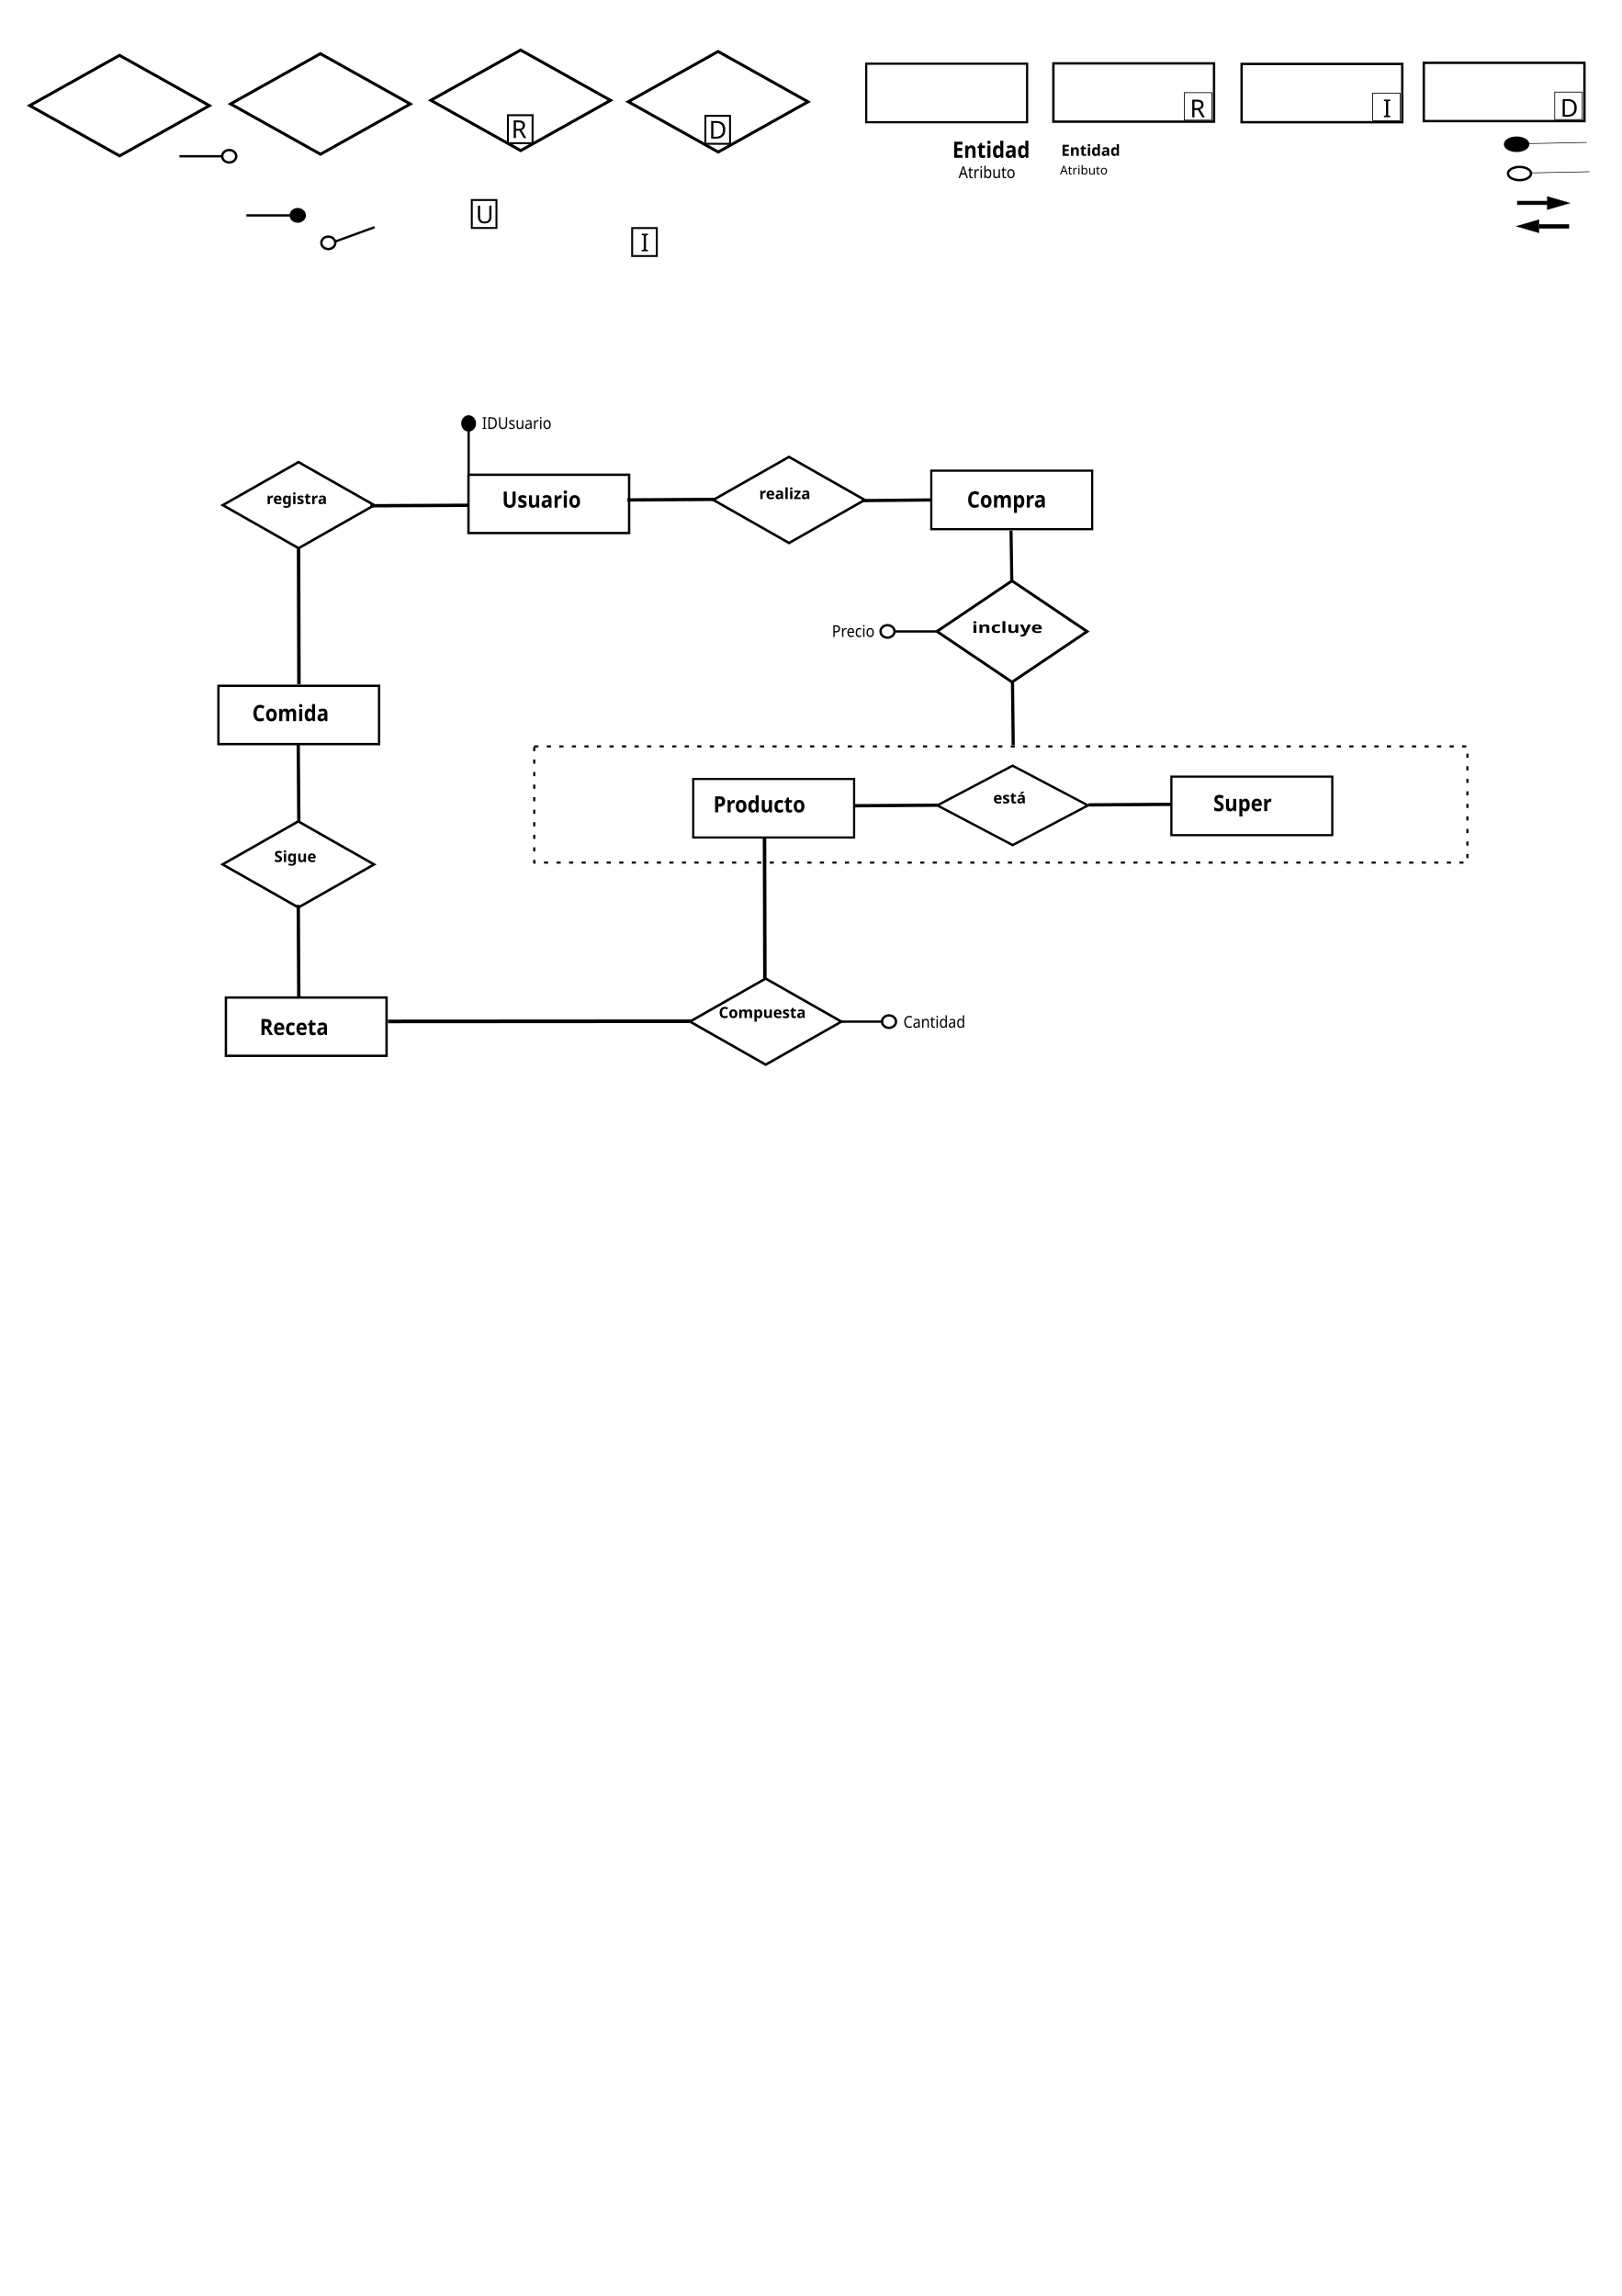
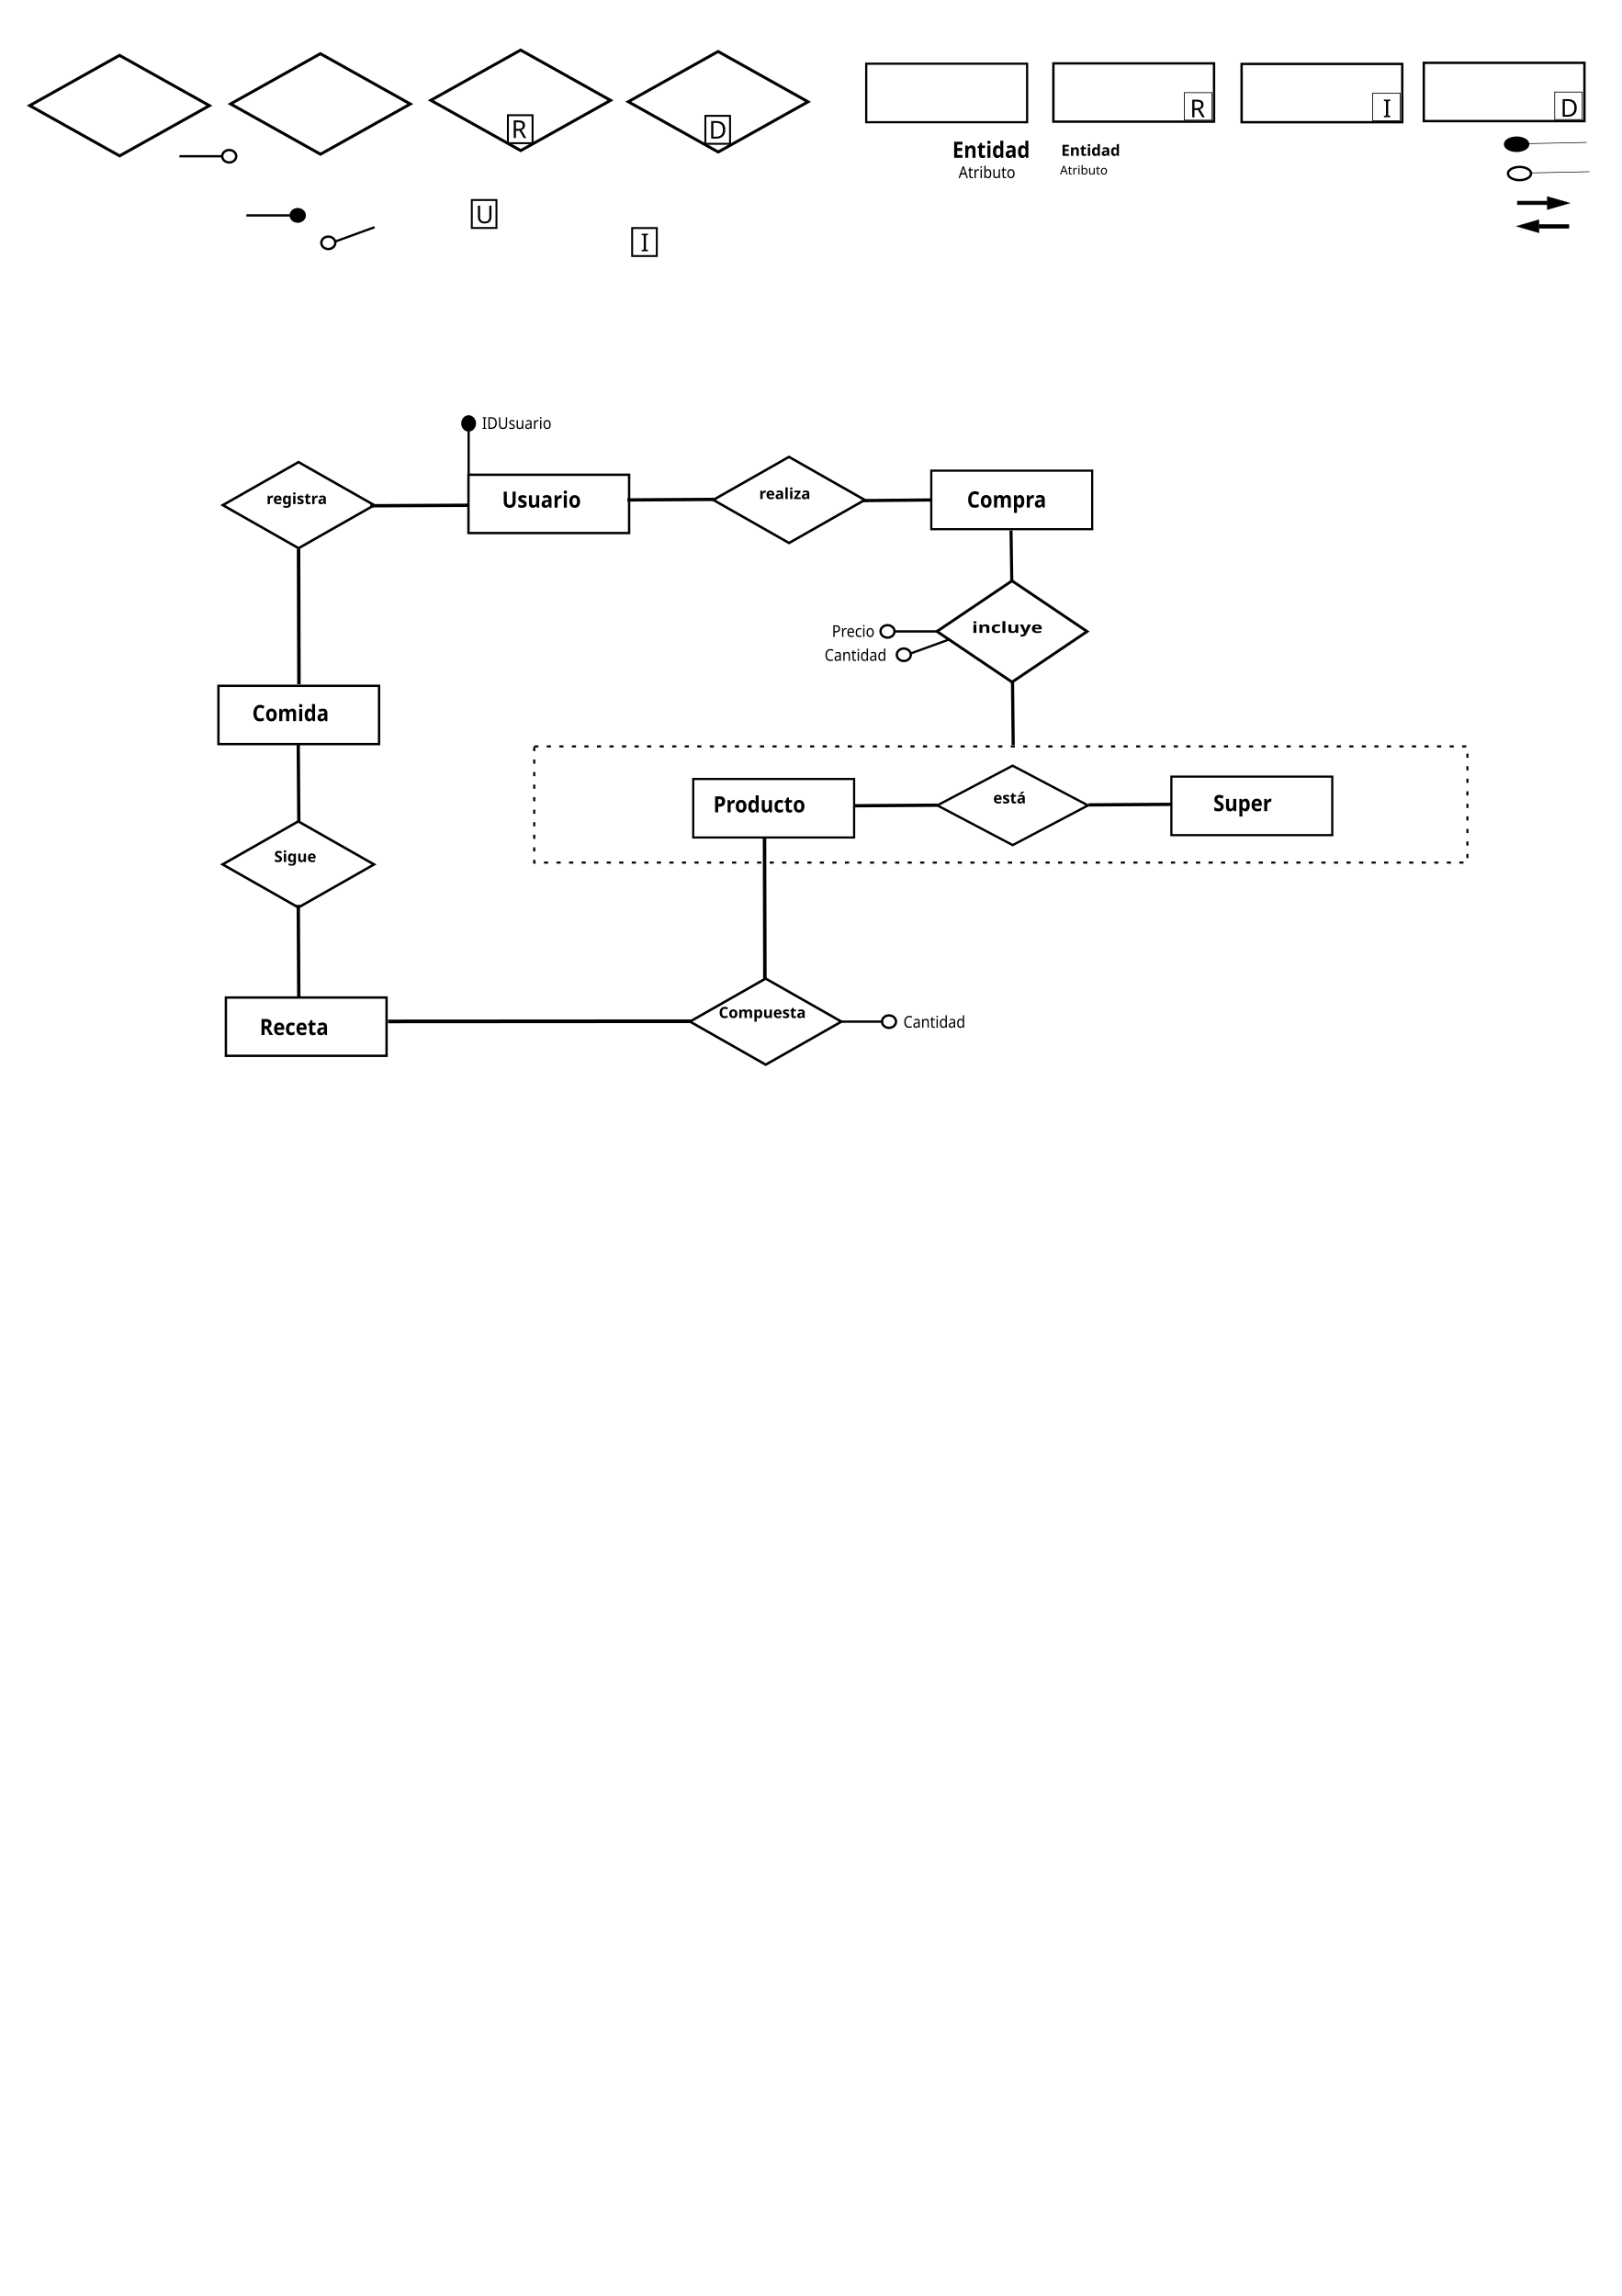
<svg xmlns="http://www.w3.org/2000/svg" version="1.1" id="svg2" height="2979.921" width="2104.724">
  <defs id="defs4">
    </defs>
  <g id="layer1" transform="translate(0,1927.559)">
    <g style="fill:#000000;fill-opacity:0;stroke:#000000;stroke-width:3.069;stroke-miterlimit:4;stroke-opacity:1;stroke-dasharray:none" id="g3759">
      <path id="path3771" style="fill:#e9e9ff;fill-rule:evenodd;stroke:none" d="m 1069.449,-1532.908 44.277,-18.255 0,73.43 -44.277,7.8 z" />
      <path id="path3761" style="fill:#353564;fill-rule:evenodd;stroke:none" d="m 995.155,-1578.715 0,78.632 74.294,30.151 0,-62.975 z" />
      <path id="path3763" style="fill:#4d4d9f;fill-rule:evenodd;stroke:none" d="m 995.155,-1578.715 41.602,-33.679 76.968,61.232 -44.277,18.255 z" />
      <path id="path3769" style="fill:#afafde;fill-rule:evenodd;stroke:none" d="m 995.155,-1500.083 41.602,-16.678 76.968,39.028 -44.277,7.8 z" />
      <path id="path3767" style="fill:#d7d7ff;fill-rule:evenodd;stroke:none" d="m 1036.758,-1612.395 0,95.633 76.968,39.028 0,-73.43 z" />
      <path id="path3765" style="fill:#8686bf;fill-rule:evenodd;stroke:none" d="m 995.155,-1578.715 41.602,-33.679 0,95.633 -41.602,16.678 z" />
    </g>
    <g style="fill:#000000;fill-opacity:0;stroke:#000000;stroke-width:3.069;stroke-miterlimit:4;stroke-opacity:1;stroke-dasharray:none" id="g3783">
      <path id="path3795" style="fill:#e9e9ff;fill-rule:evenodd;stroke:none" d="m 1223.89,-1560.611 65.621,-25.873 0,99.09 -65.621,10.196 z" />
      <path id="path3785" style="fill:#353564;fill-rule:evenodd;stroke:none" d="m 1147.601,-1635.338 0,112.822 76.289,45.318 0,-83.413 z" />
      <path id="path3787" style="fill:#4d4d9f;fill-rule:evenodd;stroke:none" d="m 1147.601,-1635.338 74.286,-57.824 67.624,106.678 -65.621,25.873 z" />
      <path id="path3793" style="fill:#afafde;fill-rule:evenodd;stroke:none" d="m 1147.601,-1522.516 74.286,-27.108 67.624,62.23 -65.621,10.196 z" />
      <path id="path3791" style="fill:#d7d7ff;fill-rule:evenodd;stroke:none" d="m 1221.887,-1693.162 0,143.538 67.624,62.23 0,-99.09 z" />
      <path id="path3789" style="fill:#8686bf;fill-rule:evenodd;stroke:none" d="m 1147.601,-1635.338 74.286,-57.824 0,143.538 -74.286,27.108 z" />
    </g>
    <g style="fill:#000000;fill-opacity:0;stroke:#000000;stroke-width:3.069;stroke-miterlimit:4;stroke-opacity:1;stroke-dasharray:none" id="g3797">
      <path id="path3809" style="fill:#e9e9ff;fill-rule:evenodd;stroke:none" d="m 1325.739,-1572.526 27.41,-9.091 0,7.619 -27.41,8.654 z" />
      <path id="path3799" style="fill:#353564;fill-rule:evenodd;stroke:none" d="m 1267.601,-1686.167 0,10.828 58.138,109.994 0,-7.182 z" />
      <path id="path3801" style="fill:#4d4d9f;fill-rule:evenodd;stroke:none" d="m 1267.601,-1686.167 37.143,-24.886 48.405,129.435 -27.41,9.091 z" />
      <path id="path3807" style="fill:#afafde;fill-rule:evenodd;stroke:none" d="m 1267.601,-1675.338 37.143,-23.862 48.405,125.202 -27.41,8.654 z" />
      <path id="path3805" style="fill:#d7d7ff;fill-rule:evenodd;stroke:none" d="m 1304.744,-1711.053 0,11.852 48.405,125.202 0,-7.619 z" />
      <path id="path3803" style="fill:#8686bf;fill-rule:evenodd;stroke:none" d="m 1267.601,-1686.167 37.143,-24.886 0,11.852 -37.143,23.862 z" />
    </g>
    <g transform="translate(1797.03,-1885.557)" id="g8271">
      <g id="g8234">
        <path id="path8226" d="m 265.799,180.848 -77.313,1.599" style="fill:none;stroke:#000000;stroke-width:0.83px;stroke-linecap:butt;stroke-linejoin:miter;stroke-opacity:1" />
      </g>
      <path style="fill:#000000;fill-opacity:0;stroke:#000000;stroke-width:3.069;stroke-miterlimit:4;stroke-opacity:1;stroke-dasharray:none" id="path8228" d="m 140,185.219 c 0,4.734 -6.716,8.571 -15,8.571 -8.284,0 -15,-3.838 -15,-8.571 0,-4.734 6.716,-8.571 15,-8.571 8.284,0 15,3.838 15,8.571 z" transform="translate(50,-2)" />
    </g>
    <text id="text8230" y="-1725.338" x="1377.203" style="font-size:20px;font-style:normal;font-weight:normal;line-height:125%;letter-spacing:0px;word-spacing:0px;fill:#000000;fill-opacity:1;stroke:none;font-family:Sans" xml:space="preserve">
      <tspan style="font-size:20px;font-weight:bold;-inkscape-font-specification:Sans Bold" y="-1725.338" x="1377.203" id="tspan8232">Entidad</tspan>
    </text>
    <g transform="translate(1792.744,-1951.272)" id="g8266">
      <g transform="translate(0.5172492,27.71428)" id="g8234-5">
        <path id="path8226-9" d="m 265.799,180.848 -77.313,1.599" style="fill:none;stroke:#000000;stroke-width:0.83px;stroke-linecap:butt;stroke-linejoin:miter;stroke-opacity:1" />
      </g>
      <path style="fill:#000000;fill-opacity:1;stroke:#000000;stroke-width:3.069;stroke-miterlimit:4;stroke-opacity:1;stroke-dasharray:none" id="path8228-9" d="m 140,185.219 c 0,4.734 -6.716,8.571 -15,8.571 -8.284,0 -15,-3.838 -15,-8.571 0,-4.734 6.716,-8.571 15,-8.571 8.284,0 15,3.838 15,8.571 z" transform="translate(50.51725,25.71428)" />
    </g>
    <g transform="translate(988.4585,-2019.129)" id="g8358">
      <g id="g8276" transform="translate(110,5.714282)">
        <rect style="fill:#000000;fill-opacity:0;stroke:#000000;stroke-width:3.069;stroke-miterlimit:4;stroke-opacity:1;stroke-dasharray:none" id="rect2985" width="208.502" height="75.645" x="268.606" y="168.111" />
        <rect style="fill:#000000;fill-opacity:0;stroke:#000000;stroke-opacity:1" id="rect3755" width="35.714" height="35.714" x="438.571" y="206.076" />
      </g>
      <text xml:space="preserve" style="font-size:32px;font-style:normal;font-weight:normal;line-height:125%;letter-spacing:0px;word-spacing:0px;fill:#000000;fill-opacity:1;stroke:none;font-family:Sans" x="555.714" y="243.791" id="text8280">
        <tspan id="tspan8282" x="555.714" y="243.791">R</tspan>
      </text>
    </g>
    <rect style="fill:#000000;fill-opacity:0;stroke:#000000;stroke-width:3.069;stroke-miterlimit:4;stroke-opacity:1;stroke-dasharray:none" id="rect2985-6" width="208.502" height="75.645" x="1611.35" y="-1844.589" />
    <g id="g3359">
      <rect y="-1806.624" x="1781.316" height="35.714" width="35.714" id="rect3755-1" style="fill:#000000;fill-opacity:0;stroke:#000000;stroke-opacity:1" />
      <g transform="translate(0.5714286,-0.8571429)" id="g3353">
        <text id="text8280-4" y="-1774.624" x="1794.173" style="font-size:32px;font-style:normal;font-weight:normal;line-height:125%;letter-spacing:0px;word-spacing:0px;fill:#000000;fill-opacity:1;stroke:none;font-family:Sans" xml:space="preserve">
          <tspan y="-1774.624" x="1794.173" id="tspan8282-3">I</tspan>
        </text>
      </g>
    </g>
    <g transform="translate(1582.03,-2404.843)" id="g8365">
      <g id="g8276-1" transform="translate(-2.85714,390.7143)">
        <rect style="fill:#000000;fill-opacity:0;stroke:#000000;stroke-width:3.069;stroke-miterlimit:4;stroke-opacity:1;stroke-dasharray:none" id="rect2985-65" width="208.502" height="75.645" x="268.606" y="168.111" />
        <rect style="fill:#000000;fill-opacity:0;stroke:#000000;stroke-opacity:1" id="rect3755-9" width="35.714" height="35.714" x="438.571" y="206.076" />
      </g>
      <text xml:space="preserve" style="font-size:32px;font-style:normal;font-weight:normal;line-height:125%;letter-spacing:0px;word-spacing:0px;fill:#000000;fill-opacity:1;stroke:none;font-family:Sans" x="442.857" y="628.791" id="text8280-3">
        <tspan id="tspan8282-38" x="442.857" y="628.791">D</tspan>
      </text>
    </g>
    <g id="g8509" transform="translate(1756.316,-2055.557)">
      <rect style="fill:#000000;fill-opacity:1;stroke:#000000;stroke-width:0.848;stroke-miterlimit:4;stroke-opacity:1;stroke-dasharray:none" id="rect8391" width="38.259" height="4.442" x="213.013" y="389.13" />
      <path id="path8449" d="m 251.695,383.04 0,17.023 29.39,-8.502 -29.39,-8.521 z" style="fill:#000000;fill-opacity:1;stroke:#000000;stroke-width:0.481" />
    </g>
    <text xml:space="preserve" style="font-size:40px;font-style:normal;font-weight:normal;line-height:125%;letter-spacing:0px;word-spacing:0px;fill:#000000;fill-opacity:1;stroke:none;font-family:Sans" x="1375.601" y="-1701.052" id="text8513">
      <tspan x="1375.601" y="-1701.052" id="tspan8517" style="font-size:16px">Atributo</tspan>
    </text>
    <g id="g8509-6" transform="matrix(-1,0,0,-1,2248.987,-1242.359)">
      <rect style="fill:#000000;fill-opacity:1;stroke:#000000;stroke-width:0.848;stroke-miterlimit:4;stroke-opacity:1;stroke-dasharray:none" id="rect8391-7" width="38.259" height="4.442" x="213.013" y="389.13" />
      <path id="path8449-9" d="m 251.695,383.04 0,17.023 29.39,-8.502 -29.39,-8.521 z" style="fill:#000000;fill-opacity:1;stroke:#000000;stroke-width:0.481" />
    </g>
    <rect style="fill:#000000;fill-opacity:0;stroke:#000000;stroke-width:2.826;stroke-miterlimit:4;stroke-opacity:1;stroke-dasharray:none" id="rect8547" width="208.814" height="75.957" x="1124.164" y="-1844.902" />
    <rect style="fill:#000000;fill-opacity:0;stroke:#000000;stroke-width:4.457;stroke-miterlimit:4;stroke-opacity:1;stroke-dasharray:none" id="rect8545-3" width="133.574" height="133.72" x="-2294.745" y="1386.84" transform="matrix(-0.8727383,0.4881884,-0.8727383,-0.4881884,0,0)" ry="0" />
    <g id="g4507" transform="translate(-72.71068,-89.88327)">
      <rect y="-1688.15" x="731.877" height="36.3" width="32.015" id="rect8567" style="fill:#000000;fill-opacity:0;stroke:#000000;stroke-width:2.483;stroke-miterlimit:4;stroke-opacity:1;stroke-dasharray:none" />
      <text id="text8569" y="-1658.571" x="736.313" style="font-size:40px;font-style:normal;font-weight:normal;line-height:125%;letter-spacing:0px;word-spacing:0px;fill:#000000;fill-opacity:1;stroke:none;font-family:Sans" xml:space="preserve">
        <tspan style="font-size:32px" y="-1658.571" x="736.313" id="tspan8571">R</tspan>
      </text>
    </g>
    <rect style="fill:#000000;fill-opacity:0;stroke:#000000;stroke-width:4.457;stroke-miterlimit:4;stroke-opacity:1;stroke-dasharray:none" id="rect8545-3-6" width="133.574" height="133.72" x="-2439.675" y="1238.125" transform="matrix(-0.8727383,0.4881884,-0.8727383,-0.4881884,0,0)" ry="0" />
    <g id="g6250">
      <rect y="-1777.217" x="915.421" height="36.3" width="32.015" id="rect8567-4" style="fill:#000000;fill-opacity:0;stroke:#000000;stroke-width:2.483;stroke-miterlimit:4;stroke-opacity:1;stroke-dasharray:none" />
      <text id="text8569-1" y="-1747.638" x="919.857" style="font-size:40px;font-style:normal;font-weight:normal;line-height:125%;letter-spacing:0px;word-spacing:0px;fill:#000000;fill-opacity:1;stroke:none;font-family:Sans" xml:space="preserve">
        <tspan style="font-size:32px" y="-1747.638" x="919.857" id="tspan8571-6">D</tspan>
      </text>
    </g>
    <rect style="fill:#000000;fill-opacity:0;stroke:#000000;stroke-width:4.457;stroke-miterlimit:4;stroke-opacity:1;stroke-dasharray:none" id="rect8545-3-4" width="133.574" height="133.72" x="-2141.046" y="1530.902" transform="matrix(-0.8727383,0.4881884,-0.8727383,-0.4881884,0,0)" ry="0" />
    <rect style="fill:#000000;fill-opacity:0;stroke:#000000;stroke-width:4.457;stroke-miterlimit:4;stroke-opacity:1;stroke-dasharray:none" id="rect8545-3-9" width="133.574" height="133.72" x="-1989.487" y="1678.072" transform="matrix(-0.8727383,0.4881884,-0.8727383,-0.4881884,0,0)" ry="0" />
    <text id="text8230-0-2" y="-1637.596" x="1300.221" style="font-size:27.696px;font-style:normal;font-weight:normal;line-height:125%;letter-spacing:0px;word-spacing:0px;fill:#000000;fill-opacity:1;stroke:none;font-family:Sans" xml:space="preserve" transform="scale(0.9505559,1.052016)">
      <tspan style="font-size:27.696px;font-weight:bold;-inkscape-font-specification:Sans Bold" y="-1637.596" x="1300.221" id="tspan8232-0-5">Entidad</tspan>
    </text>
    <text xml:space="preserve" style="font-size:50.281px;font-style:normal;font-weight:normal;line-height:125%;letter-spacing:0px;word-spacing:0px;fill:#000000;fill-opacity:1;stroke:none;font-family:Sans" x="1312.573" y="-1607.803" id="text8513-4" transform="scale(0.947755,1.055125)">
      <tspan x="1312.573" y="-1607.803" id="tspan8517-1" style="font-size:20.112px">Atributo</tspan>
    </text>
    <g id="g4104" transform="translate(0,-76)">
      <path transform="translate(206.5934,-1910.387)" d="m 188.899,338.372 c 0,4.463 -4.07,8.081 -9.091,8.081 -5.021,0 -9.091,-3.618 -9.091,-8.081 0,-4.463 4.07,-8.081 9.091,-8.081 5.021,0 9.091,3.618 9.091,8.081 z" id="path3264-0-2" style="fill:#000000;fill-opacity:1;stroke:#000000;stroke-width:3.069;stroke-miterlimit:4;stroke-opacity:1;stroke-dasharray:none" />
      <path id="path3266-2-9" d="m 319.731,-1572.014 c 35.355,0 56.569,0 56.569,0" style="fill:none;stroke:#000000;stroke-width:3;stroke-linecap:butt;stroke-linejoin:miter;stroke-miterlimit:4;stroke-opacity:1;stroke-dasharray:none" />
    </g>
    <g id="g4134" transform="translate(0,-76)">
      <path transform="translate(117.6797,-1987.158)" d="m 188.899,338.372 c 0,4.463 -4.07,8.081 -9.091,8.081 -5.021,0 -9.091,-3.618 -9.091,-8.081 0,-4.463 4.07,-8.081 9.091,-8.081 5.021,0 9.091,3.618 9.091,8.081 z" id="path3264-6" style="fill:#000000;fill-opacity:0;stroke:#000000;stroke-width:3.069;stroke-miterlimit:4;stroke-opacity:1;stroke-dasharray:none" />
      <path id="path3266-6" d="m 232.857,-1648.786 c 35.355,0 56.569,0 56.569,0" style="fill:none;stroke:#000000;stroke-width:3;stroke-linecap:butt;stroke-linejoin:miter;stroke-miterlimit:4;stroke-opacity:1;stroke-dasharray:none" />
    </g>
    <rect style="fill:#000000;fill-opacity:0;stroke:#000000;stroke-width:2.826;stroke-miterlimit:4;stroke-opacity:1;stroke-dasharray:none" id="rect8547-0" width="208.814" height="75.957" x="1208.613" y="-1316.698" />
    <text id="text8230-0-1" y="-1206.131" x="1320.224" style="font-size:27.696px;font-style:normal;font-weight:normal;line-height:125%;letter-spacing:0px;word-spacing:0px;fill:#000000;fill-opacity:1;stroke:none;font-family:Sans" xml:space="preserve" transform="scale(0.9505559,1.052016)">
      <tspan style="font-size:27.696px;font-weight:bold;-inkscape-font-specification:Sans Bold" y="-1206.131" x="1320.224" id="tspan8232-0-0">Compra</tspan>
    </text>
    <rect style="fill:#000000;fill-opacity:0;stroke:#000000;stroke-width:2.826;stroke-miterlimit:4;stroke-opacity:1;stroke-dasharray:none" id="rect8547-6-9" width="208.814" height="75.957" x="1520.202" y="-919.612" />
    <text id="text8230-0-6-5" y="-831.559" x="1656.523" style="font-size:27.696px;font-style:normal;font-weight:normal;line-height:125%;letter-spacing:0px;word-spacing:0px;fill:#000000;fill-opacity:1;stroke:none;font-family:Sans" xml:space="preserve" transform="scale(0.9505559,1.052016)">
      <tspan style="font-size:27.696px;font-weight:bold;-inkscape-font-specification:Sans Bold" y="-831.559" x="1656.523" id="tspan8232-0-9-0">Super</tspan>
      <tspan style="font-size:27.696px;font-weight:bold;-inkscape-font-specification:Sans Bold" y="-796.939" x="1656.523" id="tspan3214" />
    </text>
    <rect style="fill:#000000;fill-opacity:0;stroke:#000000;stroke-width:2.712;stroke-miterlimit:4;stroke-opacity:1;stroke-dasharray:5.424, 10.849;stroke-dashoffset:0" id="rect4812" width="1211.067" height="150.801" x="693.327" y="-958.819" />
    <rect style="fill:#000000;fill-opacity:0;stroke:#000000;stroke-width:3.919;stroke-miterlimit:4;stroke-opacity:1;stroke-dasharray:none" id="rect8545-3-2" width="117.46" height="117.588" x="-1841.425" y="139.48" transform="matrix(-0.8289456,0.5593292,-0.8289456,-0.5593292,0,0)" ry="0" />
    <text id="text8230-8" y="-1248.784" x="1117.265" style="font-size:22.58px;font-style:normal;font-weight:normal;line-height:125%;letter-spacing:0px;word-spacing:0px;fill:#000000;fill-opacity:1;stroke:none;font-family:Sans" xml:space="preserve" transform="scale(1.128976,0.8857586)">
      <tspan style="font-size:22.58px;font-weight:bold;-inkscape-font-specification:Sans Bold" y="-1248.784" x="1117.265" id="tspan8232-3">incluye</tspan>
    </text>
    <path style="fill:none;stroke:#000000;stroke-width:4;stroke-linecap:butt;stroke-linejoin:miter;stroke-miterlimit:4;stroke-opacity:1;stroke-dasharray:none" d="m 1313.127,-1171.33 -1.01,-67.68" id="path4966" />
    <path style="fill:none;stroke:#000000;stroke-width:4.122;stroke-linecap:butt;stroke-linejoin:miter;stroke-miterlimit:4;stroke-opacity:1;stroke-dasharray:none" d="m 1314.922,-960.58 -0.888,-81.701" id="path4966-0" />
    <rect style="fill:#000000;fill-opacity:0;stroke:#000000;stroke-width:3.686;stroke-miterlimit:4;stroke-opacity:1;stroke-dasharray:none" id="rect8545-3-7" width="110.468" height="110.589" x="-1744.112" y="148.019" transform="matrix(-0.8846472,0.4662609,-0.8846472,-0.4662609,0,0)" ry="0" />
    <path style="fill:none;stroke:#000000;stroke-width:4.283;stroke-linecap:butt;stroke-linejoin:miter;stroke-miterlimit:4;stroke-opacity:1;stroke-dasharray:none" d="m 1108.652,-881.788 107.803,-0.727" id="path4966-5" />
    <path style="fill:none;stroke:#000000;stroke-width:4.283;stroke-linecap:butt;stroke-linejoin:miter;stroke-miterlimit:4;stroke-opacity:1;stroke-dasharray:none" d="m 1412.748,-882.899 107.803,-0.727" id="path4966-5-1" />
    <text id="text8230-9" y="-884.858" x="1288.97" style="font-size:20px;font-style:normal;font-weight:normal;line-height:125%;letter-spacing:0px;word-spacing:0px;fill:#000000;fill-opacity:1;stroke:none;font-family:Sans" xml:space="preserve">
      <tspan style="font-size:20px;font-weight:bold;-inkscape-font-specification:Sans Bold" y="-884.858" x="1288.97" id="tspan8232-0">está</tspan>
    </text>
    <rect style="fill:#000000;fill-opacity:0;stroke:#000000;stroke-width:3.77;stroke-miterlimit:4;stroke-opacity:1;stroke-dasharray:none" id="rect8545-3-90" width="112.988" height="113.112" x="-1938.964" y="648.005" transform="matrix(-0.8693064,0.4942736,-0.8693064,-0.4942736,0,0)" ry="0" />
    <text id="text8230-4" y="-1279.827" x="985.179" style="font-size:20px;font-style:normal;font-weight:normal;line-height:125%;letter-spacing:0px;word-spacing:0px;fill:#000000;fill-opacity:1;stroke:none;font-family:Sans" xml:space="preserve">
      <tspan style="font-size:20px;font-weight:bold;-inkscape-font-specification:Sans Bold" y="-1279.827" x="985.179" id="tspan8232-9">realiza</tspan>
    </text>
    <path style="fill:none;stroke:#000000;stroke-width:4.172;stroke-linecap:butt;stroke-linejoin:miter;stroke-miterlimit:4;stroke-opacity:1;stroke-dasharray:none" d="m 1120.099,-1277.854 88.692,-0.839" id="path4966-5-8" />
    <path style="fill:none;stroke:#000000;stroke-width:4.369;stroke-linecap:butt;stroke-linejoin:miter;stroke-miterlimit:4;stroke-opacity:1;stroke-dasharray:none" d="m 480.602,-1271.137 127.239,-0.641" id="path4966-5-8-1" />
    <rect style="fill:#000000;fill-opacity:0;stroke:#000000;stroke-width:2.826;stroke-miterlimit:4;stroke-opacity:1;stroke-dasharray:none" id="rect8547-6" width="208.814" height="75.957" x="899.649" y="-916.561" />
    <text id="text8230-0-6" y="-830.016" x="973.859" style="font-size:27.696px;font-style:normal;font-weight:normal;line-height:125%;letter-spacing:0px;word-spacing:0px;fill:#000000;fill-opacity:1;stroke:none;font-family:Sans" xml:space="preserve" transform="scale(0.9505559,1.052016)">
      <tspan style="font-size:27.696px;font-weight:bold;-inkscape-font-specification:Sans Bold" y="-830.016" x="973.859" id="tspan8232-0-9">Producto</tspan>
    </text>
    <text xml:space="preserve" style="font-size:40px;font-style:normal;font-weight:normal;line-height:125%;letter-spacing:0px;word-spacing:0px;fill:#000000;fill-opacity:1;stroke:none;font-family:Sans" x="534.286" y="442.778" id="text4119" transform="translate(0,-1927.559)">
      <tspan id="tspan4121" x="534.286" y="442.778" />
    </text>
    <g id="g8448" transform="translate(-40.42641,-26.28427)">
      <rect y="-1641.682" x="652.714" height="36.3" width="32.015" id="rect8567-7-2" style="fill:#000000;fill-opacity:0;stroke:#000000;stroke-width:2.483;stroke-miterlimit:4;stroke-opacity:1;stroke-dasharray:none" />
      <text id="text8569-5-9" y="-1611.532" x="657.783" style="font-size:40px;font-style:normal;font-weight:normal;line-height:125%;letter-spacing:0px;word-spacing:0px;fill:#000000;fill-opacity:1;stroke:none;font-family:Sans" xml:space="preserve">
        <tspan style="font-size:32px" y="-1611.532" x="657.783" id="tspan8571-2-0">U</tspan>
      </text>
    </g>
    <g id="g9662">
      <rect y="-1631.581" x="820.399" height="36.3" width="32.015" id="rect8567-7-2-1" style="fill:#000000;fill-opacity:0;stroke:#000000;stroke-width:2.483;stroke-miterlimit:4;stroke-opacity:1;stroke-dasharray:none" />
      <text id="text8569-5-9-3" y="-1601.431" x="831.468" style="font-size:40px;font-style:normal;font-weight:normal;line-height:125%;letter-spacing:0px;word-spacing:0px;fill:#000000;fill-opacity:1;stroke:none;font-family:Sans" xml:space="preserve">
        <tspan style="font-size:32px" y="-1601.431" x="831.468" id="tspan8571-2-0-3">I</tspan>
      </text>
    </g>
    <g transform="translate(-5.950618,-298.9154)" id="g10193">
      <path transform="matrix(-1,0,0,-1,611.8501,-975.1244)" d="m 188.899,338.372 c 0,4.463 -4.07,8.081 -9.091,8.081 -5.021,0 -9.091,-3.618 -9.091,-8.081 0,-4.463 4.07,-8.081 9.091,-8.081 5.021,0 9.091,3.618 9.091,8.081 z" id="path3264-6-4-0-0-6" style="fill:#000000;fill-opacity:0;stroke:#000000;stroke-width:3.069;stroke-miterlimit:4;stroke-opacity:1;stroke-dasharray:none" />
      <path id="path3266-6-6-9-1-3" d="m 441.647,-1315.427 c 31.533,-11.477 50.453,-18.363 50.453,-18.363" style="fill:none;stroke:#000000;stroke-width:2.923;stroke-linecap:butt;stroke-linejoin:miter;stroke-miterlimit:4;stroke-opacity:1;stroke-dasharray:none" />
    </g>
    <path style="fill:none;stroke:#000000;stroke-width:4.308;stroke-linecap:butt;stroke-linejoin:miter;stroke-miterlimit:4;stroke-opacity:1;stroke-dasharray:none" d="m 814.15,-1278.716 112.842,-0.703" id="path4966-5-8-4" />
    <g transform="translate(-418.796,824.4923)" id="g16682-5">
      <rect y="-1457.382" x="711.974" height="75.645" width="208.502" id="rect2985-4-9" style="fill:#000000;fill-opacity:0;stroke:#000000;stroke-width:3.069;stroke-miterlimit:4;stroke-opacity:1;stroke-dasharray:none" />
    </g>
    <g id="g16814" transform="translate(-58,118)">
      <g id="g16682-4" transform="translate(-370.5103,301.9209)">
        <rect style="fill:#000000;fill-opacity:0;stroke:#000000;stroke-width:3.069;stroke-miterlimit:4;stroke-opacity:1;stroke-dasharray:none" id="rect2985-4-2" width="208.502" height="75.645" x="711.974" y="-1457.382" />
      </g>
      <text transform="scale(0.9505559,1.052016)" xml:space="preserve" style="font-size:27.696px;font-style:normal;font-weight:normal;line-height:125%;letter-spacing:0px;word-spacing:0px;fill:#000000;fill-opacity:1;stroke:none;font-family:Sans" x="405.369" y="-1054.768" id="text8230-0-2-0-0">
        <tspan id="tspan8232-0-5-9-2" x="405.369" y="-1054.768" style="font-size:27.696px;font-weight:bold;-inkscape-font-specification:Sans Bold">Comida</tspan>
      </text>
    </g>
    <text id="text8230-0-2-0-05" y="-555.319" x="354.571" style="font-size:27.696px;font-style:normal;font-weight:normal;line-height:125%;letter-spacing:0px;word-spacing:0px;fill:#000000;fill-opacity:1;stroke:none;font-family:Sans" xml:space="preserve" transform="scale(0.9505559,1.052016)">
      <tspan style="font-size:27.696px;font-weight:bold;-inkscape-font-specification:Sans Bold" y="-555.319" x="354.571" id="tspan8232-0-5-9-7">Receta</tspan>
    </text>
    <rect style="fill:#000000;fill-opacity:0;stroke:#000000;stroke-width:3.77;stroke-miterlimit:4;stroke-opacity:1;stroke-dasharray:none" id="rect8545-3-90-3" width="112.988" height="113.112" x="-1565.992" y="1007.266" transform="matrix(-0.8693064,0.4942736,-0.8693064,-0.4942736,0,0)" ry="0" />
    <text id="text8230-4-0" y="-1273.325" x="345.741" style="font-size:20px;font-style:normal;font-weight:normal;line-height:125%;letter-spacing:0px;word-spacing:0px;fill:#000000;fill-opacity:1;stroke:none;font-family:Sans" xml:space="preserve">
      <tspan style="font-size:20px;font-weight:bold;-inkscape-font-specification:Sans Bold" y="-1273.325" x="345.741" id="tspan8232-9-3">registra</tspan>
    </text>
    <path style="fill:none;stroke:#000000;stroke-width:4.514;stroke-linecap:butt;stroke-linejoin:miter;stroke-miterlimit:4;stroke-opacity:1;stroke-dasharray:none" d="m 387.466,-1215.185 0.496,175.665" id="path4966-5-8-1-5" />
    <path style="fill:none;stroke:#000000;stroke-width:4.251;stroke-linecap:butt;stroke-linejoin:miter;stroke-miterlimit:4;stroke-opacity:1;stroke-dasharray:none" d="m 387.049,-962.46 0.76,101.644" id="path4966-5-8-1-5-7" />
    <rect style="fill:#000000;fill-opacity:0;stroke:#000000;stroke-width:3.77;stroke-miterlimit:4;stroke-opacity:1;stroke-dasharray:none" id="rect8545-3-90-3-8" width="112.988" height="113.112" x="-1094.139" y="535.742" transform="matrix(-0.8693064,0.4942736,-0.8693064,-0.4942736,0,0)" ry="0" />
    <text id="text8230-4-0-7" y="-808.77" x="355.762" style="font-size:20px;font-style:normal;font-weight:normal;line-height:125%;letter-spacing:0px;word-spacing:0px;fill:#000000;fill-opacity:1;stroke:none;font-family:Sans" xml:space="preserve">
      <tspan style="font-size:20px;font-weight:bold;-inkscape-font-specification:Sans Bold" y="-808.77" x="355.762" id="tspan8232-9-3-7">Sigue</tspan>
    </text>
    <rect style="fill:#000000;fill-opacity:0;stroke:#000000;stroke-width:3.77;stroke-miterlimit:4;stroke-opacity:1;stroke-dasharray:none" id="rect8545-3-90-2" width="112.988" height="113.112" x="-1236.642" y="-19.487" transform="matrix(-0.8693064,0.4942736,-0.8693064,-0.4942736,0,0)" ry="0" />
    <text id="text8230-4-2" y="-606.335" x="932.758" style="font-size:20px;font-style:normal;font-weight:normal;line-height:125%;letter-spacing:0px;word-spacing:0px;fill:#000000;fill-opacity:1;stroke:none;font-family:Sans" xml:space="preserve">
      <tspan style="font-size:20px;font-weight:bold;-inkscape-font-specification:Sans Bold" y="-606.335" x="932.758" id="tspan8232-9-7">Compuesta</tspan>
    </text>
    <path style="fill:none;stroke:#000000;stroke-width:4.764;stroke-linecap:butt;stroke-linejoin:miter;stroke-miterlimit:4;stroke-opacity:1;stroke-dasharray:none" d="m 503.53,-601.88 393.814,-0.246" id="path4966-5-8-4-7" />
    <path style="fill:none;stroke:#000000;stroke-width:4.34;stroke-linecap:butt;stroke-linejoin:miter;stroke-miterlimit:4;stroke-opacity:1;stroke-dasharray:none" d="m 387.094,-753.129 0.67,120.125" id="path4966-5-8-1-5-7-5" />
    <path style="fill:none;stroke:#000000;stroke-width:4.533;stroke-linecap:butt;stroke-linejoin:miter;stroke-miterlimit:4;stroke-opacity:1;stroke-dasharray:none" d="M 992.19,-841.033 992.667,-656.815" id="path4966-5-8-1-5-7-6" />
    <g id="g16682" transform="translate(-104,146)">
      <rect y="-1457.382" x="711.974" height="75.645" width="208.502" id="rect2985-4" style="fill:#000000;fill-opacity:0;stroke:#000000;stroke-width:3.069;stroke-miterlimit:4;stroke-opacity:1;stroke-dasharray:none" />
    </g>
    <text id="text8230-0-2-0" y="-1206.025" x="685.415" style="font-size:27.696px;font-style:normal;font-weight:normal;line-height:125%;letter-spacing:0px;word-spacing:0px;fill:#000000;fill-opacity:1;stroke:none;font-family:Sans" xml:space="preserve" transform="scale(0.9505559,1.052016)">
      <tspan style="font-size:27.696px;font-weight:bold;-inkscape-font-specification:Sans Bold" y="-1206.025" x="685.415" id="tspan8232-0-5-9">Usuario</tspan>
    </text>
    <g id="g4104-9" transform="matrix(0,-1,1,0,2180.192,-991.6144)">
      <path transform="translate(206.5934,-1910.387)" d="m 188.899,338.372 c 0,4.463 -4.07,8.081 -9.091,8.081 -5.021,0 -9.091,-3.618 -9.091,-8.081 0,-4.463 4.07,-8.081 9.091,-8.081 5.021,0 9.091,3.618 9.091,8.081 z" id="path3264-0-2-9" style="fill:#000000;fill-opacity:1;stroke:#000000;stroke-width:3.069;stroke-miterlimit:4;stroke-opacity:1;stroke-dasharray:none" />
      <path id="path3266-2-9-5" d="m 319.731,-1572.014 c 35.355,0 56.569,0 56.569,0" style="fill:none;stroke:#000000;stroke-width:3;stroke-linecap:butt;stroke-linejoin:miter;stroke-miterlimit:4;stroke-opacity:1;stroke-dasharray:none" />
    </g>
    <text xml:space="preserve" style="font-size:50.281px;font-style:normal;font-weight:normal;line-height:125%;letter-spacing:0px;word-spacing:0px;fill:#000000;fill-opacity:1;stroke:none;font-family:Sans" x="660.011" y="-1299.249" id="text8513-4-4-9" transform="scale(0.947755,1.055125)">
      <tspan x="660.011" y="-1299.249" id="tspan8517-1-6-6" style="font-size:20.112px">IDUsuario</tspan>
    </text>
    <g id="g4134-6" transform="matrix(-1,0,0,-1,1449.307,-2756.853)">
      <path transform="translate(117.6797,-1987.158)" d="m 188.899,338.372 c 0,4.463 -4.07,8.081 -9.091,8.081 -5.021,0 -9.091,-3.618 -9.091,-8.081 0,-4.463 4.07,-8.081 9.091,-8.081 5.021,0 9.091,3.618 9.091,8.081 z" id="path3264-6-6" style="fill:#000000;fill-opacity:0;stroke:#000000;stroke-width:3.069;stroke-miterlimit:4;stroke-opacity:1;stroke-dasharray:none" />
      <path id="path3266-6-9" d="m 232.857,-1648.786 c 35.355,0 56.569,0 56.569,0" style="fill:none;stroke:#000000;stroke-width:3;stroke-linecap:butt;stroke-linejoin:miter;stroke-miterlimit:4;stroke-opacity:1;stroke-dasharray:none" />
    </g>
    <text xml:space="preserve" style="font-size:50.281px;font-style:normal;font-weight:normal;line-height:125%;letter-spacing:0px;word-spacing:0px;fill:#000000;fill-opacity:1;stroke:none;font-family:Sans" x="1139.188" y="-1043.355" id="text8513-4-4-3" transform="scale(0.947755,1.055125)">
      <tspan x="1139.188" y="-1043.355" id="tspan8517-1-6-69" style="font-size:20.112px">Precio</tspan>
    </text>
    <g id="g4134-6-2" transform="translate(856.2649,1047.148)">
      <path transform="translate(117.6797,-1987.158)" d="m 188.899,338.372 c 0,4.463 -4.07,8.081 -9.091,8.081 -5.021,0 -9.091,-3.618 -9.091,-8.081 0,-4.463 4.07,-8.081 9.091,-8.081 5.021,0 9.091,3.618 9.091,8.081 z" id="path3264-6-6-9" style="fill:#000000;fill-opacity:0;stroke:#000000;stroke-width:3.069;stroke-miterlimit:4;stroke-opacity:1;stroke-dasharray:none" />
      <path id="path3266-6-9-6" d="m 232.857,-1648.786 c 35.355,0 56.569,0 56.569,0" style="fill:none;stroke:#000000;stroke-width:3;stroke-linecap:butt;stroke-linejoin:miter;stroke-miterlimit:4;stroke-opacity:1;stroke-dasharray:none" />
    </g>
    <text xml:space="preserve" style="font-size:50.281px;font-style:normal;font-weight:normal;line-height:125%;letter-spacing:0px;word-spacing:0px;fill:#000000;fill-opacity:1;stroke:none;font-family:Sans" x="1237.034" y="-562.708" id="text8513-4-4-3-2" transform="scale(0.947755,1.055125)">
      <tspan x="1237.034" y="-562.708" id="tspan8517-1-6-69-2" style="font-size:20.112px">Cantidad</tspan>
    </text>
+     <g transform="translate(740.8995,235.7396)" id="g10193-0">
+       <path transform="matrix(-1,0,0,-1,611.8501,-975.1244)" d="m 188.899,338.372 c 0,4.463 -4.07,8.081 -9.091,8.081 -5.021,0 -9.091,-3.618 -9.091,-8.081 0,-4.463 4.07,-8.081 9.091,-8.081 5.021,0 9.091,3.618 9.091,8.081 z" id="path3264-6-4-0-0-6-2" style="fill:#000000;fill-opacity:0;stroke:#000000;stroke-width:3.069;stroke-miterlimit:4;stroke-opacity:1;stroke-dasharray:none" />
+       <path id="path3266-6-6-9-1-3-7" d="m 441.647,-1315.427 c 31.533,-11.477 50.453,-18.363 50.453,-18.363" style="fill:none;stroke:#000000;stroke-width:2.923;stroke-linecap:butt;stroke-linejoin:miter;stroke-miterlimit:4;stroke-opacity:1;stroke-dasharray:none" />
+     </g>
+     <text xml:space="preserve" style="font-size:50.281px;font-style:normal;font-weight:normal;line-height:125%;letter-spacing:0px;word-spacing:0px;fill:#000000;fill-opacity:1;stroke:none;font-family:Sans" x="1129.073" y="-1013.96" id="text8513-4-4-3-0" transform="scale(0.947755,1.055125)">
+       <tspan x="1129.073" y="-1013.96" id="tspan8517-1-6-69-5" style="font-size:20.112px">Cantidad</tspan>
+     </text>
  </g>
</svg>
